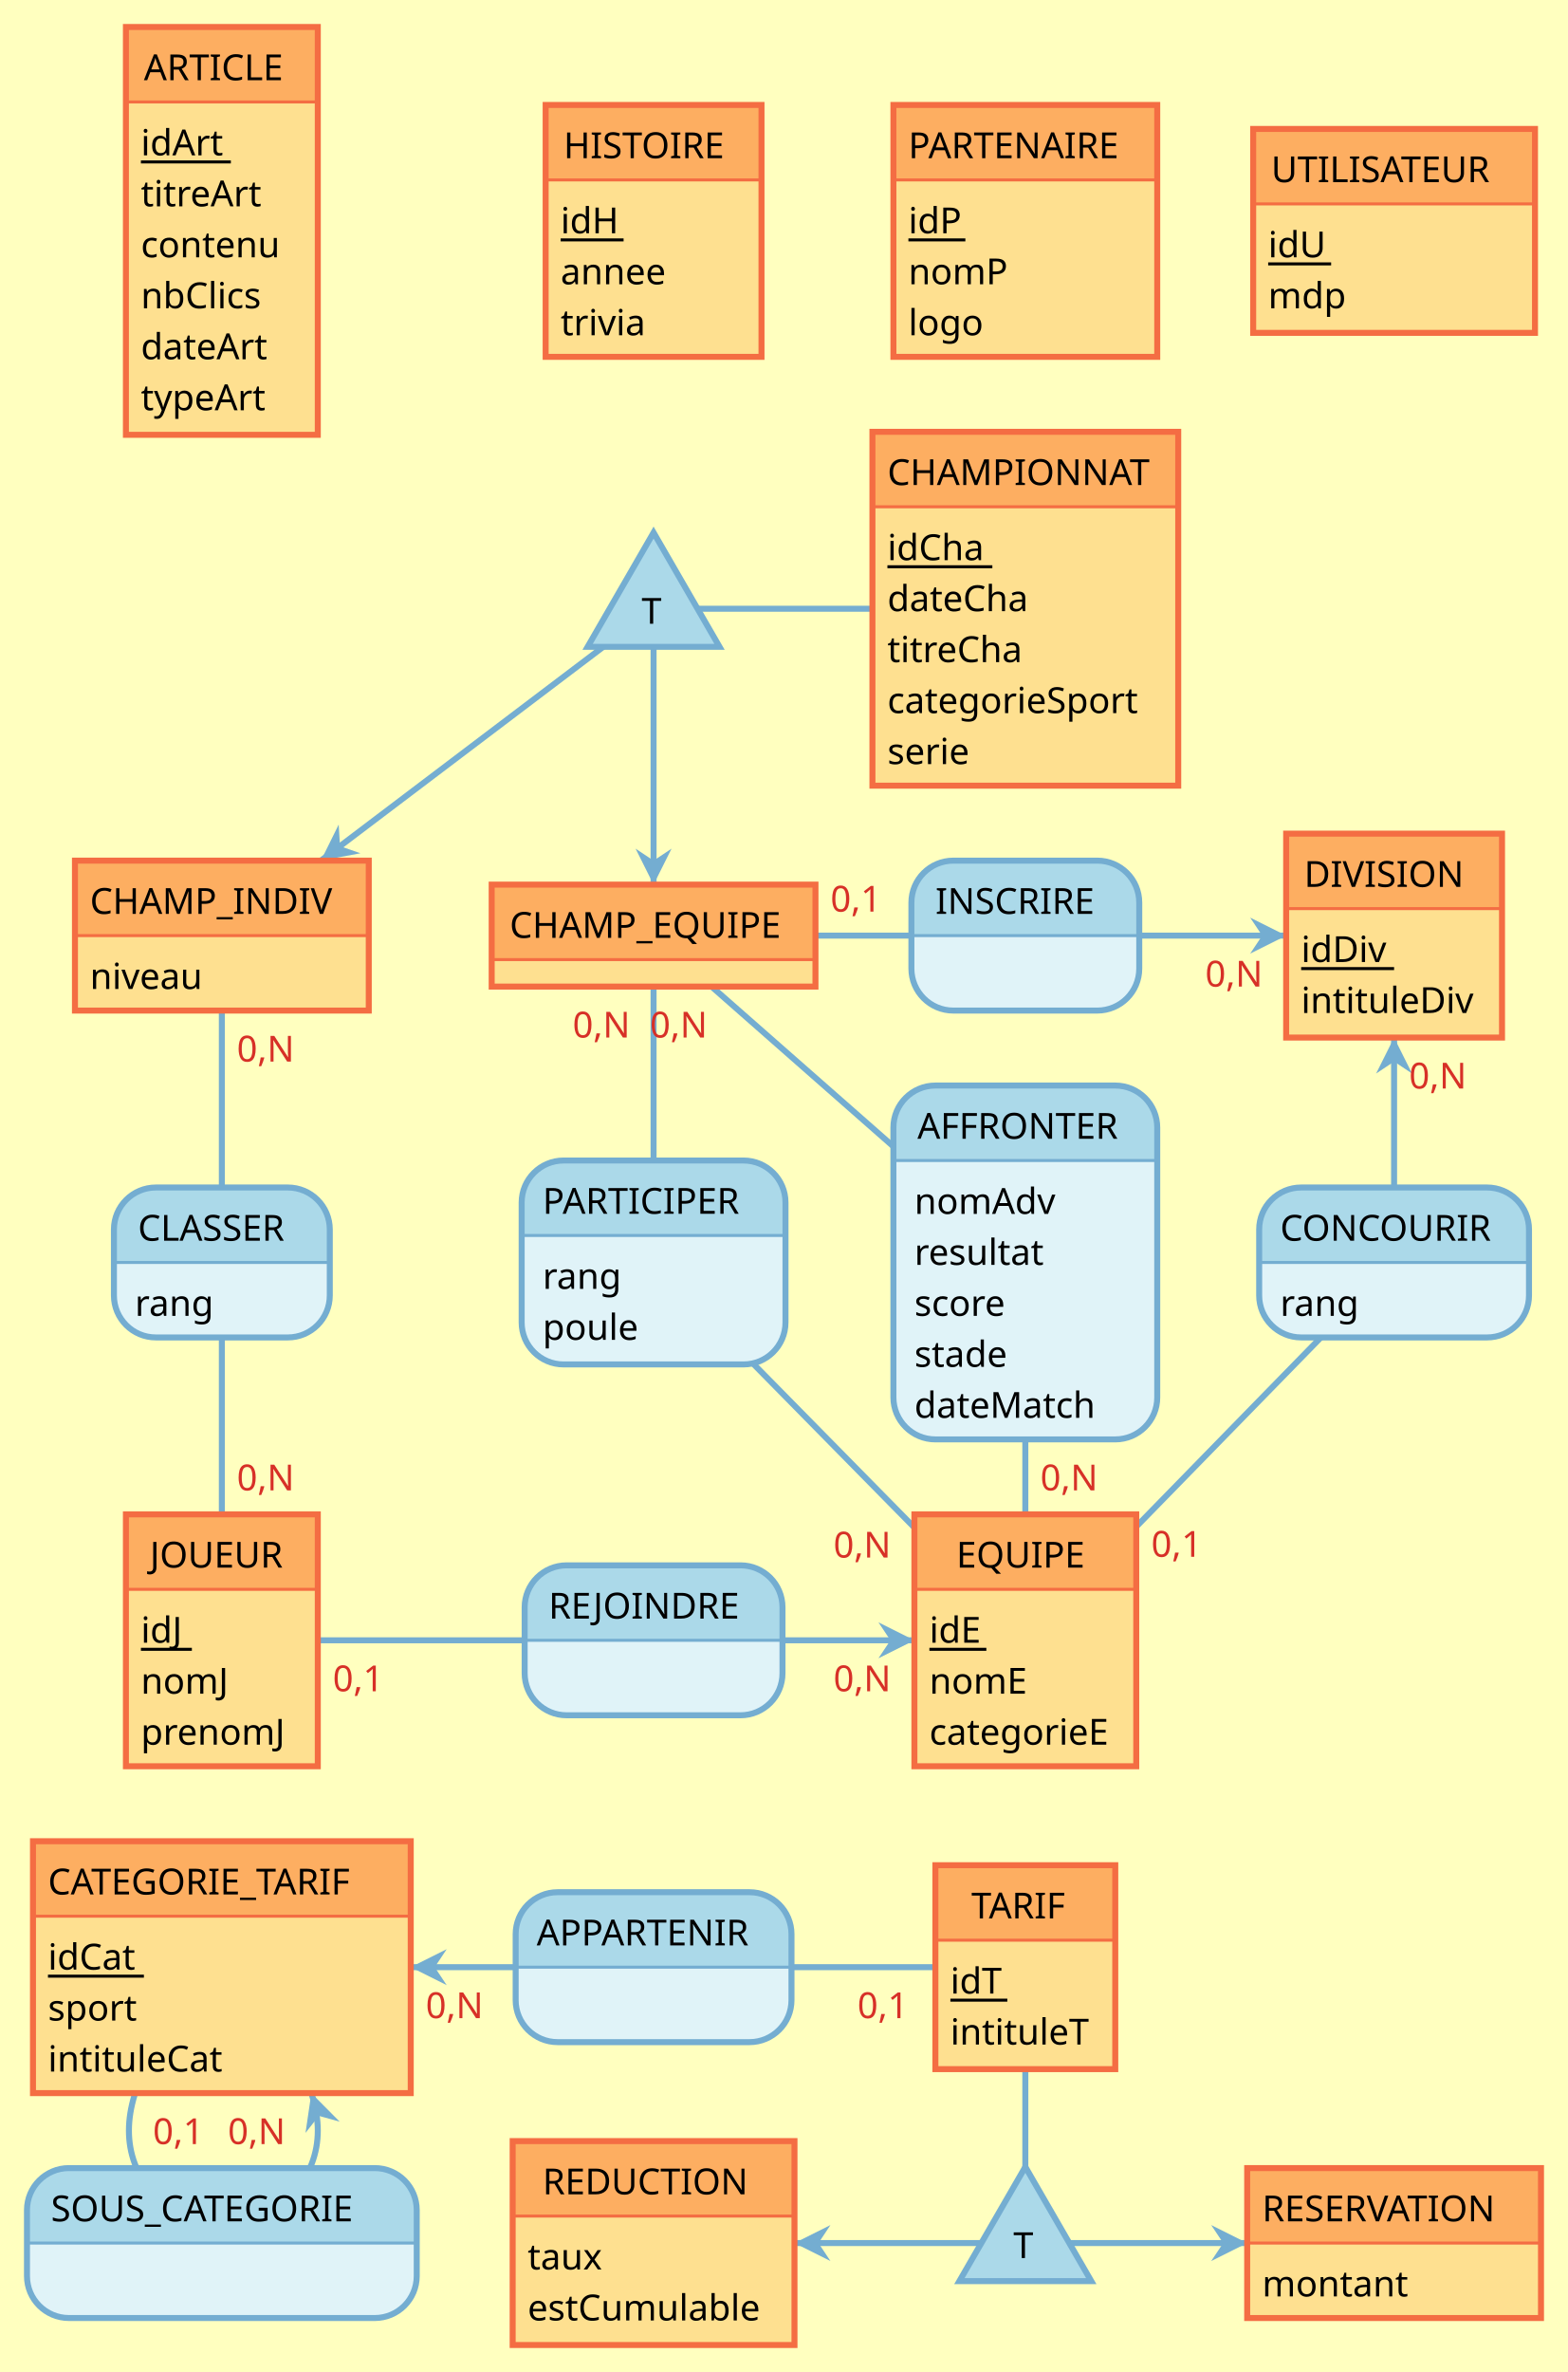
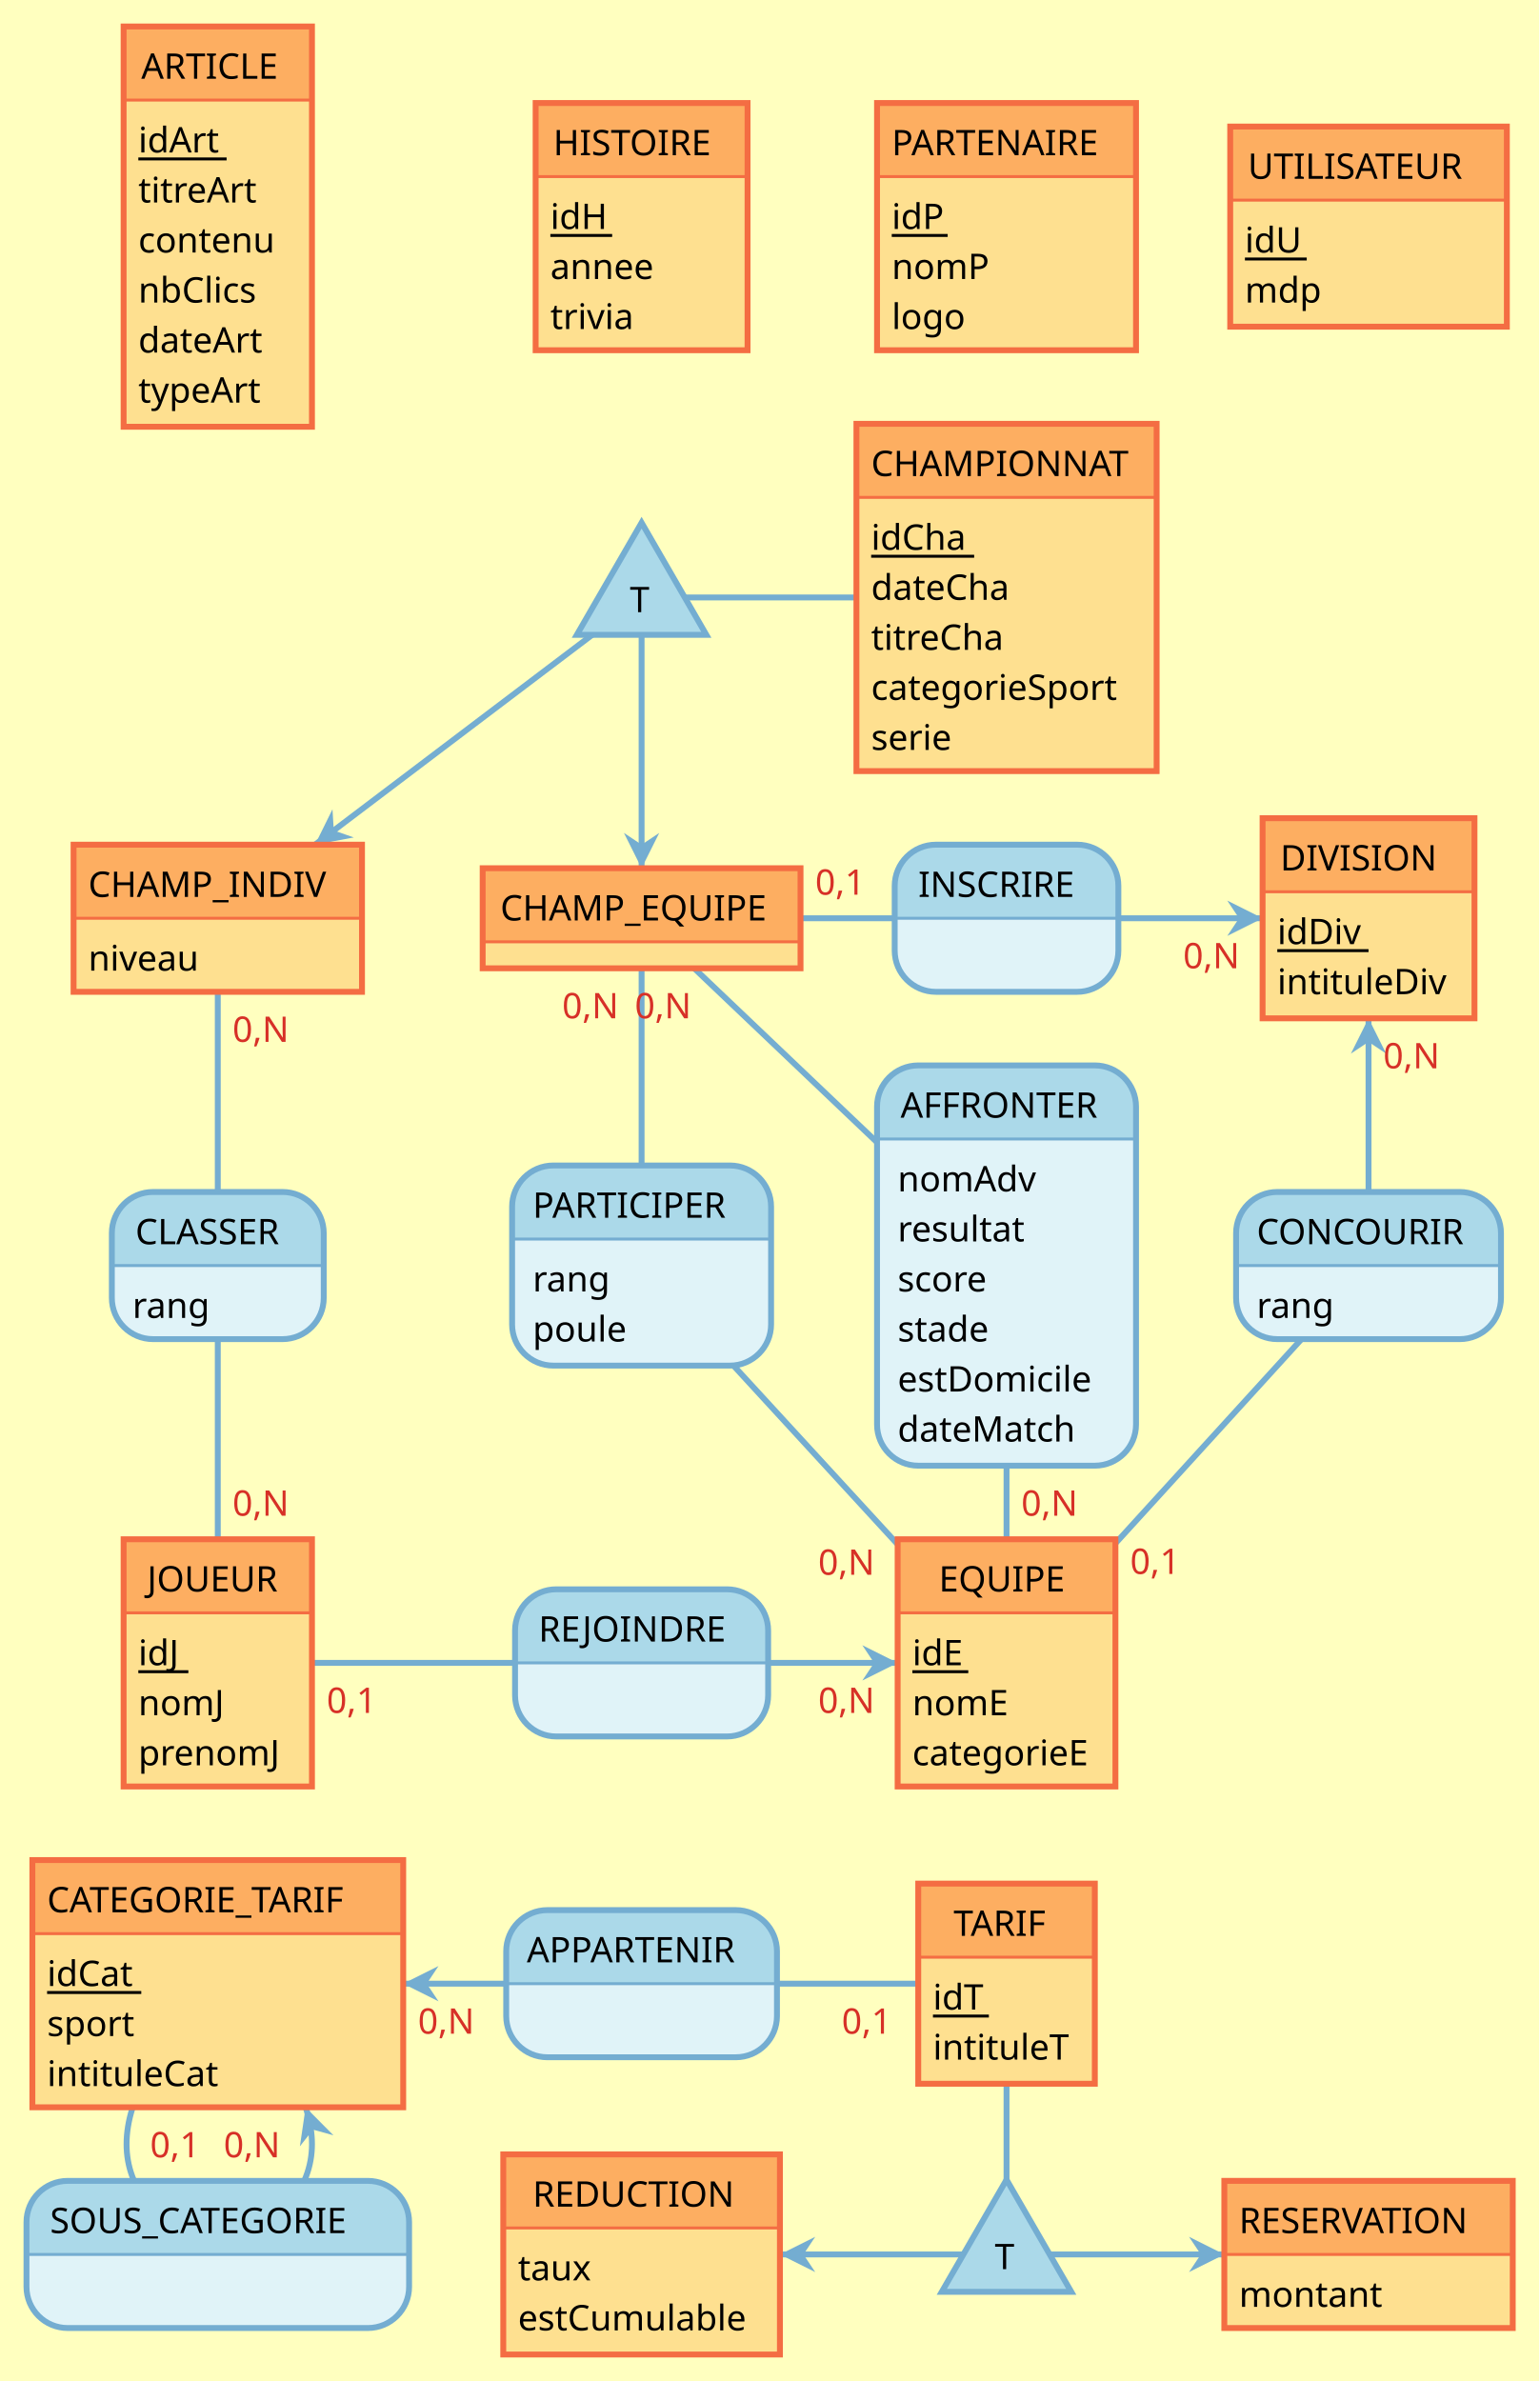
- <svg xmlns="http://www.w3.org/2000/svg" width="523" height="791" viewBox="0 0 523 791">
-   <rect x="0" y="0" width="523" height="791" fill="#ffffbf" stroke="none" stroke-width="0" />
+ <svg xmlns="http://www.w3.org/2000/svg" width="523" height="809" viewBox="0 0 523 809">
+   <rect x="0" y="0" width="523" height="809" fill="#ffffbf" stroke="none" stroke-width="0" />
  <g>
    <line x1="342" y1="203" x2="218" y2="203" stroke="#74add1" stroke-width="2" />
    <line x1="74" y1="312" x2="218" y2="203" stroke="#74add1" stroke-width="2" />
    <polygon points="107.03 287 112.97 274.97 113.41 282.17 120.22 284.54" fill="#74add1" stroke-width="0" />
    <line x1="218" y1="312" x2="218" y2="203" stroke="#74add1" stroke-width="2" />
    <polygon points="218 295 212 283 218 287 224 283" fill="#74add1" stroke-width="0" />
    <g>
      <polygon points="218 177.6 196 215.7 240 215.7" stroke="#74add1" stroke-width="2" fill="#abd9e9" />
      <text x="214" y="208" fill="#000000" font-family="Verdana" font-size="12">T</text>
    </g>
  </g>
  <g>
-     <line x1="342" y1="656" x2="342" y2="748" stroke="#74add1" stroke-width="2" />
-     <line x1="218" y1="748" x2="342" y2="748" stroke="#74add1" stroke-width="2" />
-     <polygon points="265 748 277 742 273 748 277 754" fill="#74add1" stroke-width="0" />
-     <line x1="465" y1="748" x2="342" y2="748" stroke="#74add1" stroke-width="2" />
-     <polygon points="416 748 404 754 408 748 404 742" fill="#74add1" stroke-width="0" />
-     <g>
-       <polygon points="342 722.6 320 760.7 364 760.7" stroke="#74add1" stroke-width="2" fill="#abd9e9" />
-       <text x="338" y="753" fill="#000000" font-family="Verdana" font-size="12">T</text>
+     <line x1="342" y1="674" x2="342" y2="766" stroke="#74add1" stroke-width="2" />
+     <line x1="218" y1="766" x2="342" y2="766" stroke="#74add1" stroke-width="2" />
+     <polygon points="265 766 277 760 273 766 277 772" fill="#74add1" stroke-width="0" />
+     <line x1="465" y1="766" x2="342" y2="766" stroke="#74add1" stroke-width="2" />
+     <polygon points="416 766 404 772 408 766 404 760" fill="#74add1" stroke-width="0" />
+     <g>
+       <polygon points="342 740.6 320 778.7 364 778.7" stroke="#74add1" stroke-width="2" fill="#abd9e9" />
+       <text x="338" y="771" fill="#000000" font-family="Verdana" font-size="12">T</text>
    </g>
  </g>
  <g>
    <line x1="218" y1="312" x2="342" y2="312" stroke="#74add1" stroke-width="2" />
    <line x1="465" y1="312" x2="342" y2="312" stroke="#74add1" stroke-width="2" />
    <polygon points="429 312 417 318 421 312 417 306" fill="#74add1" stroke-width="0" />
    <g>
      <path d="M366 287 a14 14 90 0 1 14 14 V312 h-76 V301 a14 14 90 0 1 14 -14" fill="#abd9e9" stroke="#abd9e9" stroke-width="0" />
      <path d="M380 312 v11 a14 14 90 0 1 -14 14 H318 a14 14 90 0 1 -14 -14 V312 H76" fill="#e0f3f8" stroke="#e0f3f8" stroke-width="0" />
      <rect x="304" y="287" width="76" height="50" fill="none" rx="14" stroke="#74add1" stroke-width="2" />
      <line x1="304" y1="312" x2="380" y2="312" stroke="#74add1" stroke-width="1" />
      <text x="312" y="304.75" fill="#000000" font-family="Verdana" font-size="12">INSCRIRE</text>
    </g>
    <text x="277" y="304" fill="#d73027" font-family="Verdana" font-size="12">0,1</text>
    <text x="402" y="329" fill="#d73027" font-family="Verdana" font-size="12">0,N</text>
  </g>
  <g>
-     <line x1="74" y1="312" x2="74" y2="421" stroke="#74add1" stroke-width="2" />
-     <line x1="74" y1="547" x2="74" y2="421" stroke="#74add1" stroke-width="2" />
-     <g>
-       <path d="M96 396 a14 14 90 0 1 14 14 V421 h-72 V410 a14 14 90 0 1 14 -14" fill="#abd9e9" stroke="#abd9e9" stroke-width="0" />
-       <path d="M110 421 v11 a14 14 90 0 1 -14 14 H52 a14 14 90 0 1 -14 -14 V421 H72" fill="#e0f3f8" stroke="#e0f3f8" stroke-width="0" />
-       <rect x="38" y="396" width="72" height="50" fill="none" rx="14" stroke="#74add1" stroke-width="2" />
-       <line x1="38" y1="421" x2="110" y2="421" stroke="#74add1" stroke-width="1" />
-       <text x="46" y="413.75" fill="#000000" font-family="Verdana" font-size="12">CLASSER</text>
-       <text x="45" y="438.8" fill="#000000" font-family="Verdana" font-size="12">rang</text>
+     <line x1="74" y1="312" x2="74" y2="430" stroke="#74add1" stroke-width="2" />
+     <line x1="74" y1="565" x2="74" y2="430" stroke="#74add1" stroke-width="2" />
+     <g>
+       <path d="M96 405 a14 14 90 0 1 14 14 V430 h-72 V419 a14 14 90 0 1 14 -14" fill="#abd9e9" stroke="#abd9e9" stroke-width="0" />
+       <path d="M110 430 v11 a14 14 90 0 1 -14 14 H52 a14 14 90 0 1 -14 -14 V430 H72" fill="#e0f3f8" stroke="#e0f3f8" stroke-width="0" />
+       <rect x="38" y="405" width="72" height="50" fill="none" rx="14" stroke="#74add1" stroke-width="2" />
+       <line x1="38" y1="430" x2="110" y2="430" stroke="#74add1" stroke-width="1" />
+       <text x="46" y="422.75" fill="#000000" font-family="Verdana" font-size="12">CLASSER</text>
+       <text x="45" y="447.8" fill="#000000" font-family="Verdana" font-size="12">rang</text>
    </g>
    <text x="79" y="354" fill="#d73027" font-family="Verdana" font-size="12">0,N</text>
-     <text x="79" y="497" fill="#d73027" font-family="Verdana" font-size="12">0,N</text>
-   </g>
-   <g>
-     <line x1="218" y1="312" x2="218" y2="421" stroke="#74add1" stroke-width="2" />
-     <line x1="342" y1="547" x2="218" y2="421" stroke="#74add1" stroke-width="2" />
-     <g>
-       <path d="M248 387 a14 14 90 0 1 14 14 V412 h-88 V401 a14 14 90 0 1 14 -14" fill="#abd9e9" stroke="#abd9e9" stroke-width="0" />
-       <path d="M262 412 v29 a14 14 90 0 1 -14 14 H188 a14 14 90 0 1 -14 -14 V412 H88" fill="#e0f3f8" stroke="#e0f3f8" stroke-width="0" />
-       <rect x="174" y="387" width="88" height="68" fill="none" rx="14" stroke="#74add1" stroke-width="2" />
-       <line x1="174" y1="412" x2="262" y2="412" stroke="#74add1" stroke-width="1" />
-       <text x="181" y="404.75" fill="#000000" font-family="Verdana" font-size="12">PARTICIPER</text>
-       <text x="181" y="429.8" fill="#000000" font-family="Verdana" font-size="12">rang</text>
-       <text x="181" y="446.8" fill="#000000" font-family="Verdana" font-size="12">poule</text>
+     <text x="79" y="515" fill="#d73027" font-family="Verdana" font-size="12">0,N</text>
+   </g>
+   <g>
+     <line x1="218" y1="312" x2="218" y2="430" stroke="#74add1" stroke-width="2" />
+     <line x1="342" y1="565" x2="218" y2="430" stroke="#74add1" stroke-width="2" />
+     <g>
+       <path d="M248 396 a14 14 90 0 1 14 14 V421 h-88 V410 a14 14 90 0 1 14 -14" fill="#abd9e9" stroke="#abd9e9" stroke-width="0" />
+       <path d="M262 421 v29 a14 14 90 0 1 -14 14 H188 a14 14 90 0 1 -14 -14 V421 H88" fill="#e0f3f8" stroke="#e0f3f8" stroke-width="0" />
+       <rect x="174" y="396" width="88" height="68" fill="none" rx="14" stroke="#74add1" stroke-width="2" />
+       <line x1="174" y1="421" x2="262" y2="421" stroke="#74add1" stroke-width="1" />
+       <text x="181" y="413.75" fill="#000000" font-family="Verdana" font-size="12">PARTICIPER</text>
+       <text x="181" y="438.8" fill="#000000" font-family="Verdana" font-size="12">rang</text>
+       <text x="181" y="455.8" fill="#000000" font-family="Verdana" font-size="12">poule</text>
    </g>
    <text x="191" y="346" fill="#d73027" font-family="Verdana" font-size="12">0,N</text>
-     <text x="278" y="519.41" fill="#d73027" font-family="Verdana" font-size="12">0,N</text>
-   </g>
-   <g>
-     <line x1="218" y1="312" x2="342" y2="421" stroke="#74add1" stroke-width="2" />
-     <line x1="342" y1="547" x2="342" y2="421" stroke="#74add1" stroke-width="2" />
+     <text x="278" y="535.07" fill="#d73027" font-family="Verdana" font-size="12">0,N</text>
+   </g>
+   <g>
+     <line x1="218" y1="312" x2="342" y2="430" stroke="#74add1" stroke-width="2" />
+     <line x1="342" y1="565" x2="342" y2="430" stroke="#74add1" stroke-width="2" />
    <g>
      <path d="M372 362 a14 14 90 0 1 14 14 V387 h-88 V376 a14 14 90 0 1 14 -14" fill="#abd9e9" stroke="#abd9e9" stroke-width="0" />
-       <path d="M386 387 v79 a14 14 90 0 1 -14 14 H312 a14 14 90 0 1 -14 -14 V387 H88" fill="#e0f3f8" stroke="#e0f3f8" stroke-width="0" />
-       <rect x="298" y="362" width="88" height="118" fill="none" rx="14" stroke="#74add1" stroke-width="2" />
+       <path d="M386 387 v97 a14 14 90 0 1 -14 14 H312 a14 14 90 0 1 -14 -14 V387 H88" fill="#e0f3f8" stroke="#e0f3f8" stroke-width="0" />
+       <rect x="298" y="362" width="88" height="136" fill="none" rx="14" stroke="#74add1" stroke-width="2" />
      <line x1="298" y1="387" x2="386" y2="387" stroke="#74add1" stroke-width="1" />
      <text x="306" y="379.75" fill="#000000" font-family="Verdana" font-size="12">AFFRONTER</text>
      <text x="305" y="404.8" fill="#000000" font-family="Verdana" font-size="12">nomAdv</text>
      <text x="305" y="421.8" fill="#000000" font-family="Verdana" font-size="12">resultat</text>
      <text x="305" y="438.8" fill="#000000" font-family="Verdana" font-size="12">score</text>
      <text x="305" y="455.8" fill="#000000" font-family="Verdana" font-size="12">stade</text>
-       <text x="305" y="472.8" fill="#000000" font-family="Verdana" font-size="12">dateMatch</text>
-     </g>
-     <text x="216.77" y="346" fill="#d73027" font-family="Verdana" font-size="12">0,N</text>
-     <text x="347" y="497" fill="#d73027" font-family="Verdana" font-size="12">0,N</text>
-   </g>
-   <g>
-     <line x1="342" y1="547" x2="465" y2="421" stroke="#74add1" stroke-width="2" />
-     <line x1="465" y1="312" x2="465" y2="421" stroke="#74add1" stroke-width="2" />
+       <text x="305" y="472.8" fill="#000000" font-family="Verdana" font-size="12">estDomicile</text>
+       <text x="305" y="489.8" fill="#000000" font-family="Verdana" font-size="12">dateMatch</text>
+     </g>
+     <text x="215.69" y="346" fill="#d73027" font-family="Verdana" font-size="12">0,N</text>
+     <text x="347" y="515" fill="#d73027" font-family="Verdana" font-size="12">0,N</text>
+   </g>
+   <g>
+     <line x1="342" y1="565" x2="465" y2="430" stroke="#74add1" stroke-width="2" />
+     <line x1="465" y1="312" x2="465" y2="430" stroke="#74add1" stroke-width="2" />
    <polygon points="465 346 471 358 465 354 459 358" fill="#74add1" stroke-width="0" />
    <g>
-       <path d="M496 396 a14 14 90 0 1 14 14 V421 h-90 V410 a14 14 90 0 1 14 -14" fill="#abd9e9" stroke="#abd9e9" stroke-width="0" />
-       <path d="M510 421 v11 a14 14 90 0 1 -14 14 H434 a14 14 90 0 1 -14 -14 V421 H90" fill="#e0f3f8" stroke="#e0f3f8" stroke-width="0" />
-       <rect x="420" y="396" width="90" height="50" fill="none" rx="14" stroke="#74add1" stroke-width="2" />
-       <line x1="420" y1="421" x2="510" y2="421" stroke="#74add1" stroke-width="1" />
-       <text x="427" y="413.75" fill="#000000" font-family="Verdana" font-size="12">CONCOURIR</text>
-       <text x="427" y="438.8" fill="#000000" font-family="Verdana" font-size="12">rang</text>
-     </g>
-     <text x="384" y="519.15" fill="#d73027" font-family="Verdana" font-size="12">0,1</text>
+       <path d="M496 405 a14 14 90 0 1 14 14 V430 h-90 V419 a14 14 90 0 1 14 -14" fill="#abd9e9" stroke="#abd9e9" stroke-width="0" />
+       <path d="M510 430 v11 a14 14 90 0 1 -14 14 H434 a14 14 90 0 1 -14 -14 V430 H90" fill="#e0f3f8" stroke="#e0f3f8" stroke-width="0" />
+       <rect x="420" y="405" width="90" height="50" fill="none" rx="14" stroke="#74add1" stroke-width="2" />
+       <line x1="420" y1="430" x2="510" y2="430" stroke="#74add1" stroke-width="1" />
+       <text x="427" y="422.75" fill="#000000" font-family="Verdana" font-size="12">CONCOURIR</text>
+       <text x="427" y="447.8" fill="#000000" font-family="Verdana" font-size="12">rang</text>
+     </g>
+     <text x="384" y="534.78" fill="#d73027" font-family="Verdana" font-size="12">0,1</text>
    <text x="470" y="363" fill="#d73027" font-family="Verdana" font-size="12">0,N</text>
  </g>
  <g>
-     <line x1="74" y1="547" x2="218" y2="547" stroke="#74add1" stroke-width="2" />
-     <line x1="342" y1="547" x2="218" y2="547" stroke="#74add1" stroke-width="2" />
-     <polygon points="305 547 293 553 297 547 293 541" fill="#74add1" stroke-width="0" />
-     <g>
-       <path d="M247 522 a14 14 90 0 1 14 14 V547 h-86 V536 a14 14 90 0 1 14 -14" fill="#abd9e9" stroke="#abd9e9" stroke-width="0" />
-       <path d="M261 547 v11 a14 14 90 0 1 -14 14 H189 a14 14 90 0 1 -14 -14 V547 H86" fill="#e0f3f8" stroke="#e0f3f8" stroke-width="0" />
-       <rect x="175" y="522" width="86" height="50" fill="none" rx="14" stroke="#74add1" stroke-width="2" />
-       <line x1="175" y1="547" x2="261" y2="547" stroke="#74add1" stroke-width="1" />
-       <text x="183" y="539.75" fill="#000000" font-family="Verdana" font-size="12">REJOINDRE</text>
-     </g>
-     <text x="111" y="564" fill="#d73027" font-family="Verdana" font-size="12">0,1</text>
-     <text x="278" y="564" fill="#d73027" font-family="Verdana" font-size="12">0,N</text>
-   </g>
-   <g>
-     <line x1="74" y1="656" x2="218" y2="656" stroke="#74add1" stroke-width="2" />
-     <polygon points="137 656 149 650 145 656 149 662" fill="#74add1" stroke-width="0" />
-     <line x1="342" y1="656" x2="218" y2="656" stroke="#74add1" stroke-width="2" />
-     <g>
-       <path d="M250 631 a14 14 90 0 1 14 14 V656 h-92 V645 a14 14 90 0 1 14 -14" fill="#abd9e9" stroke="#abd9e9" stroke-width="0" />
-       <path d="M264 656 v11 a14 14 90 0 1 -14 14 H186 a14 14 90 0 1 -14 -14 V656 H92" fill="#e0f3f8" stroke="#e0f3f8" stroke-width="0" />
-       <rect x="172" y="631" width="92" height="50" fill="none" rx="14" stroke="#74add1" stroke-width="2" />
-       <line x1="172" y1="656" x2="264" y2="656" stroke="#74add1" stroke-width="1" />
-       <text x="179" y="648.75" fill="#000000" font-family="Verdana" font-size="12">APPARTENIR</text>
-     </g>
-     <text x="142" y="673" fill="#d73027" font-family="Verdana" font-size="12">0,N</text>
-     <text x="286" y="673" fill="#d73027" font-family="Verdana" font-size="12">0,1</text>
-   </g>
-   <g>
-     <path d="M74 656 C116.67 698 116.67 728.67 74 748" fill="none" stroke="#74add1" stroke-width="2" />
-     <polygon points="103.85 698.0 113.3 707.52 106.35 705.59 101.9 711.27" fill="#74add1" stroke-width="0" />
-     <path d="M74 656 C32.67 698 32.67 728.67 74 748" fill="none" stroke="#74add1" stroke-width="2" />
-     <g>
-       <path d="M125 723 a14 14 90 0 1 14 14 V748 h-130 V737 a14 14 90 0 1 14 -14" fill="#abd9e9" stroke="#abd9e9" stroke-width="0" />
-       <path d="M139 748 v11 a14 14 90 0 1 -14 14 H23 a14 14 90 0 1 -14 -14 V748 H130" fill="#e0f3f8" stroke="#e0f3f8" stroke-width="0" />
-       <rect x="9" y="723" width="130" height="50" fill="none" rx="14" stroke="#74add1" stroke-width="2" />
-       <line x1="9" y1="748" x2="139" y2="748" stroke="#74add1" stroke-width="1" />
-       <text x="17" y="740.75" fill="#000000" font-family="Verdana" font-size="12">SOUS_CATEGORIE</text>
-     </g>
-     <text x="76" y="715" fill="#d73027" font-family="Verdana" font-size="12">0,N</text>
-     <text x="51" y="715" fill="#d73027" font-family="Verdana" font-size="12">0,1</text>
+     <line x1="74" y1="565" x2="218" y2="565" stroke="#74add1" stroke-width="2" />
+     <line x1="342" y1="565" x2="218" y2="565" stroke="#74add1" stroke-width="2" />
+     <polygon points="305 565 293 571 297 565 293 559" fill="#74add1" stroke-width="0" />
+     <g>
+       <path d="M247 540 a14 14 90 0 1 14 14 V565 h-86 V554 a14 14 90 0 1 14 -14" fill="#abd9e9" stroke="#abd9e9" stroke-width="0" />
+       <path d="M261 565 v11 a14 14 90 0 1 -14 14 H189 a14 14 90 0 1 -14 -14 V565 H86" fill="#e0f3f8" stroke="#e0f3f8" stroke-width="0" />
+       <rect x="175" y="540" width="86" height="50" fill="none" rx="14" stroke="#74add1" stroke-width="2" />
+       <line x1="175" y1="565" x2="261" y2="565" stroke="#74add1" stroke-width="1" />
+       <text x="183" y="557.75" fill="#000000" font-family="Verdana" font-size="12">REJOINDRE</text>
+     </g>
+     <text x="111" y="582" fill="#d73027" font-family="Verdana" font-size="12">0,1</text>
+     <text x="278" y="582" fill="#d73027" font-family="Verdana" font-size="12">0,N</text>
+   </g>
+   <g>
+     <line x1="74" y1="674" x2="218" y2="674" stroke="#74add1" stroke-width="2" />
+     <polygon points="137 674 149 668 145 674 149 680" fill="#74add1" stroke-width="0" />
+     <line x1="342" y1="674" x2="218" y2="674" stroke="#74add1" stroke-width="2" />
+     <g>
+       <path d="M250 649 a14 14 90 0 1 14 14 V674 h-92 V663 a14 14 90 0 1 14 -14" fill="#abd9e9" stroke="#abd9e9" stroke-width="0" />
+       <path d="M264 674 v11 a14 14 90 0 1 -14 14 H186 a14 14 90 0 1 -14 -14 V674 H92" fill="#e0f3f8" stroke="#e0f3f8" stroke-width="0" />
+       <rect x="172" y="649" width="92" height="50" fill="none" rx="14" stroke="#74add1" stroke-width="2" />
+       <line x1="172" y1="674" x2="264" y2="674" stroke="#74add1" stroke-width="1" />
+       <text x="179" y="666.75" fill="#000000" font-family="Verdana" font-size="12">APPARTENIR</text>
+     </g>
+     <text x="142" y="691" fill="#d73027" font-family="Verdana" font-size="12">0,N</text>
+     <text x="286" y="691" fill="#d73027" font-family="Verdana" font-size="12">0,1</text>
+   </g>
+   <g>
+     <path d="M74 674 C116.67 716 116.67 746.67 74 766" fill="none" stroke="#74add1" stroke-width="2" />
+     <polygon points="103.85 716.0 113.3 725.52 106.35 723.59 101.9 729.27" fill="#74add1" stroke-width="0" />
+     <path d="M74 674 C32.67 716 32.67 746.67 74 766" fill="none" stroke="#74add1" stroke-width="2" />
+     <g>
+       <path d="M125 741 a14 14 90 0 1 14 14 V766 h-130 V755 a14 14 90 0 1 14 -14" fill="#abd9e9" stroke="#abd9e9" stroke-width="0" />
+       <path d="M139 766 v11 a14 14 90 0 1 -14 14 H23 a14 14 90 0 1 -14 -14 V766 H130" fill="#e0f3f8" stroke="#e0f3f8" stroke-width="0" />
+       <rect x="9" y="741" width="130" height="50" fill="none" rx="14" stroke="#74add1" stroke-width="2" />
+       <line x1="9" y1="766" x2="139" y2="766" stroke="#74add1" stroke-width="1" />
+       <text x="17" y="758.75" fill="#000000" font-family="Verdana" font-size="12">SOUS_CATEGORIE</text>
+     </g>
+     <text x="76" y="733" fill="#d73027" font-family="Verdana" font-size="12">0,N</text>
+     <text x="51" y="733" fill="#d73027" font-family="Verdana" font-size="12">0,1</text>
  </g>
  <g>
    <g>
      <rect x="42" y="9" width="64" height="25" fill="#fdae61" stroke="none" stroke-width="0" opacity="1" />
      <rect x="42" y="34" width="64" height="111" fill="#fee090" stroke="none" stroke-width="0" opacity="1" />
      <rect x="42" y="9" width="64" height="136" fill="none" stroke="#f46d43" stroke-width="2" opacity="1" />
      <line x1="42" y1="34" x2="106" y2="34" stroke="#f46d43" stroke-width="1" />
    </g>
    <text x="48" y="26.75" fill="#000000" font-family="Verdana" font-size="12">ARTICLE</text>
    <text x="47" y="51.8" fill="#000000" font-family="Verdana" font-size="12">idArt</text>
    <line x1="47" y1="54" x2="77" y2="54" stroke="#000000" stroke-width="1" />
    <text x="47" y="68.8" fill="#000000" font-family="Verdana" font-size="12">titreArt</text>
    <text x="47" y="85.8" fill="#000000" font-family="Verdana" font-size="12">contenu</text>
    <text x="47" y="102.8" fill="#000000" font-family="Verdana" font-size="12">nbClics</text>
    <text x="47" y="119.8" fill="#000000" font-family="Verdana" font-size="12">dateArt</text>
    <text x="47" y="136.8" fill="#000000" font-family="Verdana" font-size="12">typeArt</text>
  </g>
  <g>
    <g>
      <rect x="182" y="35" width="72" height="25" fill="#fdae61" stroke="none" stroke-width="0" opacity="1" />
      <rect x="182" y="60" width="72" height="59" fill="#fee090" stroke="none" stroke-width="0" opacity="1" />
      <rect x="182" y="35" width="72" height="84" fill="none" stroke="#f46d43" stroke-width="2" opacity="1" />
      <line x1="182" y1="60" x2="254" y2="60" stroke="#f46d43" stroke-width="1" />
    </g>
    <text x="188" y="52.75" fill="#000000" font-family="Verdana" font-size="12">HISTOIRE</text>
    <text x="187" y="77.8" fill="#000000" font-family="Verdana" font-size="12">idH</text>
    <line x1="187" y1="80" x2="208" y2="80" stroke="#000000" stroke-width="1" />
    <text x="187" y="94.8" fill="#000000" font-family="Verdana" font-size="12">annee</text>
    <text x="187" y="111.8" fill="#000000" font-family="Verdana" font-size="12">trivia</text>
  </g>
  <g>
    <g>
      <rect x="298" y="35" width="88" height="25" fill="#fdae61" stroke="none" stroke-width="0" opacity="1" />
      <rect x="298" y="60" width="88" height="59" fill="#fee090" stroke="none" stroke-width="0" opacity="1" />
      <rect x="298" y="35" width="88" height="84" fill="none" stroke="#f46d43" stroke-width="2" opacity="1" />
      <line x1="298" y1="60" x2="386" y2="60" stroke="#f46d43" stroke-width="1" />
    </g>
    <text x="303" y="52.75" fill="#000000" font-family="Verdana" font-size="12">PARTENAIRE</text>
    <text x="303" y="77.8" fill="#000000" font-family="Verdana" font-size="12">idP</text>
    <line x1="303" y1="80" x2="322" y2="80" stroke="#000000" stroke-width="1" />
    <text x="303" y="94.8" fill="#000000" font-family="Verdana" font-size="12">nomP</text>
    <text x="303" y="111.8" fill="#000000" font-family="Verdana" font-size="12">logo</text>
  </g>
  <g>
    <g>
      <rect x="418" y="43" width="94" height="25" fill="#fdae61" stroke="none" stroke-width="0" opacity="1" />
      <rect x="418" y="68" width="94" height="43" fill="#fee090" stroke="none" stroke-width="0" opacity="1" />
      <rect x="418" y="43" width="94" height="68" fill="none" stroke="#f46d43" stroke-width="2" opacity="1" />
      <line x1="418" y1="68" x2="512" y2="68" stroke="#f46d43" stroke-width="1" />
    </g>
    <text x="424" y="60.75" fill="#000000" font-family="Verdana" font-size="12">UTILISATEUR</text>
    <text x="423" y="85.8" fill="#000000" font-family="Verdana" font-size="12">idU</text>
    <line x1="423" y1="88" x2="444" y2="88" stroke="#000000" stroke-width="1" />
    <text x="423" y="102.8" fill="#000000" font-family="Verdana" font-size="12">mdp</text>
  </g>
  <g>
    <g>
      <rect x="291" y="144" width="102" height="25" fill="#fdae61" stroke="none" stroke-width="0" opacity="1" />
      <rect x="291" y="169" width="102" height="93" fill="#fee090" stroke="none" stroke-width="0" opacity="1" />
      <rect x="291" y="144" width="102" height="118" fill="none" stroke="#f46d43" stroke-width="2" opacity="1" />
      <line x1="291" y1="169" x2="393" y2="169" stroke="#f46d43" stroke-width="1" />
    </g>
    <text x="296" y="161.75" fill="#000000" font-family="Verdana" font-size="12">CHAMPIONNAT</text>
    <text x="296" y="186.8" fill="#000000" font-family="Verdana" font-size="12">idCha</text>
    <line x1="296" y1="189" x2="331" y2="189" stroke="#000000" stroke-width="1" />
    <text x="296" y="203.8" fill="#000000" font-family="Verdana" font-size="12">dateCha</text>
    <text x="296" y="220.8" fill="#000000" font-family="Verdana" font-size="12">titreCha</text>
    <text x="296" y="237.8" fill="#000000" font-family="Verdana" font-size="12">categorieSport</text>
    <text x="296" y="254.8" fill="#000000" font-family="Verdana" font-size="12">serie</text>
  </g>
  <g>
    <g>
      <rect x="25" y="287" width="98" height="25" fill="#fdae61" stroke="none" stroke-width="0" opacity="1" />
      <rect x="25" y="312" width="98" height="25" fill="#fee090" stroke="none" stroke-width="0" opacity="1" />
      <rect x="25" y="287" width="98" height="50" fill="none" stroke="#f46d43" stroke-width="2" opacity="1" />
      <line x1="25" y1="312" x2="123" y2="312" stroke="#f46d43" stroke-width="1" />
    </g>
    <text x="30" y="304.75" fill="#000000" font-family="Verdana" font-size="12">CHAMP_INDIV</text>
    <text x="30" y="329.8" fill="#000000" font-family="Verdana" font-size="12">niveau</text>
  </g>
  <g>
    <g>
      <rect x="164" y="295" width="108" height="25" fill="#fdae61" stroke="none" stroke-width="0" opacity="1" />
      <rect x="164" y="320" width="108" height="9" fill="#fee090" stroke="none" stroke-width="0" opacity="1" />
      <rect x="164" y="295" width="108" height="34" fill="none" stroke="#f46d43" stroke-width="2" opacity="1" />
      <line x1="164" y1="320" x2="272" y2="320" stroke="#f46d43" stroke-width="1" />
    </g>
    <text x="170" y="312.75" fill="#000000" font-family="Verdana" font-size="12">CHAMP_EQUIPE</text>
  </g>
  <g>
    <g>
      <rect x="429" y="278" width="72" height="25" fill="#fdae61" stroke="none" stroke-width="0" opacity="1" />
      <rect x="429" y="303" width="72" height="43" fill="#fee090" stroke="none" stroke-width="0" opacity="1" />
      <rect x="429" y="278" width="72" height="68" fill="none" stroke="#f46d43" stroke-width="2" opacity="1" />
      <line x1="429" y1="303" x2="501" y2="303" stroke="#f46d43" stroke-width="1" />
    </g>
    <text x="435" y="295.75" fill="#000000" font-family="Verdana" font-size="12">DIVISION</text>
    <text x="434" y="320.8" fill="#000000" font-family="Verdana" font-size="12">idDiv</text>
    <line x1="434" y1="323" x2="465" y2="323" stroke="#000000" stroke-width="1" />
    <text x="434" y="337.8" fill="#000000" font-family="Verdana" font-size="12">intituleDiv</text>
  </g>
  <g>
    <g>
-       <rect x="42" y="505" width="64" height="25" fill="#fdae61" stroke="none" stroke-width="0" opacity="1" />
-       <rect x="42" y="530" width="64" height="59" fill="#fee090" stroke="none" stroke-width="0" opacity="1" />
-       <rect x="42" y="505" width="64" height="84" fill="none" stroke="#f46d43" stroke-width="2" opacity="1" />
-       <line x1="42" y1="530" x2="106" y2="530" stroke="#f46d43" stroke-width="1" />
-     </g>
-     <text x="50" y="522.75" fill="#000000" font-family="Verdana" font-size="12">JOUEUR</text>
-     <text x="47" y="547.8" fill="#000000" font-family="Verdana" font-size="12">idJ</text>
-     <line x1="47" y1="550" x2="64" y2="550" stroke="#000000" stroke-width="1" />
-     <text x="47" y="564.8" fill="#000000" font-family="Verdana" font-size="12">nomJ</text>
-     <text x="47" y="581.8" fill="#000000" font-family="Verdana" font-size="12">prenomJ</text>
-   </g>
-   <g>
-     <g>
-       <rect x="305" y="505" width="74" height="25" fill="#fdae61" stroke="none" stroke-width="0" opacity="1" />
-       <rect x="305" y="530" width="74" height="59" fill="#fee090" stroke="none" stroke-width="0" opacity="1" />
-       <rect x="305" y="505" width="74" height="84" fill="none" stroke="#f46d43" stroke-width="2" opacity="1" />
-       <line x1="305" y1="530" x2="379" y2="530" stroke="#f46d43" stroke-width="1" />
-     </g>
-     <text x="319" y="522.75" fill="#000000" font-family="Verdana" font-size="12">EQUIPE</text>
-     <text x="310" y="547.8" fill="#000000" font-family="Verdana" font-size="12">idE</text>
-     <line x1="310" y1="550" x2="329" y2="550" stroke="#000000" stroke-width="1" />
-     <text x="310" y="564.8" fill="#000000" font-family="Verdana" font-size="12">nomE</text>
-     <text x="310" y="581.8" fill="#000000" font-family="Verdana" font-size="12">categorieE</text>
-   </g>
-   <g>
-     <g>
-       <rect x="11" y="614" width="126" height="25" fill="#fdae61" stroke="none" stroke-width="0" opacity="1" />
-       <rect x="11" y="639" width="126" height="59" fill="#fee090" stroke="none" stroke-width="0" opacity="1" />
-       <rect x="11" y="614" width="126" height="84" fill="none" stroke="#f46d43" stroke-width="2" opacity="1" />
-       <line x1="11" y1="639" x2="137" y2="639" stroke="#f46d43" stroke-width="1" />
-     </g>
-     <text x="16" y="631.75" fill="#000000" font-family="Verdana" font-size="12">CATEGORIE_TARIF</text>
-     <text x="16" y="656.8" fill="#000000" font-family="Verdana" font-size="12">idCat</text>
-     <line x1="16" y1="659" x2="48" y2="659" stroke="#000000" stroke-width="1" />
-     <text x="16" y="673.8" fill="#000000" font-family="Verdana" font-size="12">sport</text>
-     <text x="16" y="690.8" fill="#000000" font-family="Verdana" font-size="12">intituleCat</text>
-   </g>
-   <g>
-     <g>
-       <rect x="312" y="622" width="60" height="25" fill="#fdae61" stroke="none" stroke-width="0" opacity="1" />
-       <rect x="312" y="647" width="60" height="43" fill="#fee090" stroke="none" stroke-width="0" opacity="1" />
-       <rect x="312" y="622" width="60" height="68" fill="none" stroke="#f46d43" stroke-width="2" opacity="1" />
-       <line x1="312" y1="647" x2="372" y2="647" stroke="#f46d43" stroke-width="1" />
-     </g>
-     <text x="324" y="639.75" fill="#000000" font-family="Verdana" font-size="12">TARIF</text>
-     <text x="317" y="664.8" fill="#000000" font-family="Verdana" font-size="12">idT</text>
-     <line x1="317" y1="667" x2="336" y2="667" stroke="#000000" stroke-width="1" />
-     <text x="317" y="681.8" fill="#000000" font-family="Verdana" font-size="12">intituleT</text>
-   </g>
-   <g>
-     <g>
-       <rect x="171" y="714" width="94" height="25" fill="#fdae61" stroke="none" stroke-width="0" opacity="1" />
-       <rect x="171" y="739" width="94" height="43" fill="#fee090" stroke="none" stroke-width="0" opacity="1" />
-       <rect x="171" y="714" width="94" height="68" fill="none" stroke="#f46d43" stroke-width="2" opacity="1" />
-       <line x1="171" y1="739" x2="265" y2="739" stroke="#f46d43" stroke-width="1" />
-     </g>
-     <text x="181" y="731.75" fill="#000000" font-family="Verdana" font-size="12">REDUCTION</text>
-     <text x="176" y="756.8" fill="#000000" font-family="Verdana" font-size="12">taux</text>
-     <text x="176" y="773.8" fill="#000000" font-family="Verdana" font-size="12">estCumulable</text>
-   </g>
-   <g>
-     <g>
-       <rect x="416" y="723" width="98" height="25" fill="#fdae61" stroke="none" stroke-width="0" opacity="1" />
-       <rect x="416" y="748" width="98" height="25" fill="#fee090" stroke="none" stroke-width="0" opacity="1" />
-       <rect x="416" y="723" width="98" height="50" fill="none" stroke="#f46d43" stroke-width="2" opacity="1" />
-       <line x1="416" y1="748" x2="514" y2="748" stroke="#f46d43" stroke-width="1" />
-     </g>
-     <text x="421" y="740.75" fill="#000000" font-family="Verdana" font-size="12">RESERVATION</text>
-     <text x="421" y="765.8" fill="#000000" font-family="Verdana" font-size="12">montant</text>
+       <rect x="42" y="523" width="64" height="25" fill="#fdae61" stroke="none" stroke-width="0" opacity="1" />
+       <rect x="42" y="548" width="64" height="59" fill="#fee090" stroke="none" stroke-width="0" opacity="1" />
+       <rect x="42" y="523" width="64" height="84" fill="none" stroke="#f46d43" stroke-width="2" opacity="1" />
+       <line x1="42" y1="548" x2="106" y2="548" stroke="#f46d43" stroke-width="1" />
+     </g>
+     <text x="50" y="540.75" fill="#000000" font-family="Verdana" font-size="12">JOUEUR</text>
+     <text x="47" y="565.8" fill="#000000" font-family="Verdana" font-size="12">idJ</text>
+     <line x1="47" y1="568" x2="64" y2="568" stroke="#000000" stroke-width="1" />
+     <text x="47" y="582.8" fill="#000000" font-family="Verdana" font-size="12">nomJ</text>
+     <text x="47" y="599.8" fill="#000000" font-family="Verdana" font-size="12">prenomJ</text>
+   </g>
+   <g>
+     <g>
+       <rect x="305" y="523" width="74" height="25" fill="#fdae61" stroke="none" stroke-width="0" opacity="1" />
+       <rect x="305" y="548" width="74" height="59" fill="#fee090" stroke="none" stroke-width="0" opacity="1" />
+       <rect x="305" y="523" width="74" height="84" fill="none" stroke="#f46d43" stroke-width="2" opacity="1" />
+       <line x1="305" y1="548" x2="379" y2="548" stroke="#f46d43" stroke-width="1" />
+     </g>
+     <text x="319" y="540.75" fill="#000000" font-family="Verdana" font-size="12">EQUIPE</text>
+     <text x="310" y="565.8" fill="#000000" font-family="Verdana" font-size="12">idE</text>
+     <line x1="310" y1="568" x2="329" y2="568" stroke="#000000" stroke-width="1" />
+     <text x="310" y="582.8" fill="#000000" font-family="Verdana" font-size="12">nomE</text>
+     <text x="310" y="599.8" fill="#000000" font-family="Verdana" font-size="12">categorieE</text>
+   </g>
+   <g>
+     <g>
+       <rect x="11" y="632" width="126" height="25" fill="#fdae61" stroke="none" stroke-width="0" opacity="1" />
+       <rect x="11" y="657" width="126" height="59" fill="#fee090" stroke="none" stroke-width="0" opacity="1" />
+       <rect x="11" y="632" width="126" height="84" fill="none" stroke="#f46d43" stroke-width="2" opacity="1" />
+       <line x1="11" y1="657" x2="137" y2="657" stroke="#f46d43" stroke-width="1" />
+     </g>
+     <text x="16" y="649.75" fill="#000000" font-family="Verdana" font-size="12">CATEGORIE_TARIF</text>
+     <text x="16" y="674.8" fill="#000000" font-family="Verdana" font-size="12">idCat</text>
+     <line x1="16" y1="677" x2="48" y2="677" stroke="#000000" stroke-width="1" />
+     <text x="16" y="691.8" fill="#000000" font-family="Verdana" font-size="12">sport</text>
+     <text x="16" y="708.8" fill="#000000" font-family="Verdana" font-size="12">intituleCat</text>
+   </g>
+   <g>
+     <g>
+       <rect x="312" y="640" width="60" height="25" fill="#fdae61" stroke="none" stroke-width="0" opacity="1" />
+       <rect x="312" y="665" width="60" height="43" fill="#fee090" stroke="none" stroke-width="0" opacity="1" />
+       <rect x="312" y="640" width="60" height="68" fill="none" stroke="#f46d43" stroke-width="2" opacity="1" />
+       <line x1="312" y1="665" x2="372" y2="665" stroke="#f46d43" stroke-width="1" />
+     </g>
+     <text x="324" y="657.75" fill="#000000" font-family="Verdana" font-size="12">TARIF</text>
+     <text x="317" y="682.8" fill="#000000" font-family="Verdana" font-size="12">idT</text>
+     <line x1="317" y1="685" x2="336" y2="685" stroke="#000000" stroke-width="1" />
+     <text x="317" y="699.8" fill="#000000" font-family="Verdana" font-size="12">intituleT</text>
+   </g>
+   <g>
+     <g>
+       <rect x="171" y="732" width="94" height="25" fill="#fdae61" stroke="none" stroke-width="0" opacity="1" />
+       <rect x="171" y="757" width="94" height="43" fill="#fee090" stroke="none" stroke-width="0" opacity="1" />
+       <rect x="171" y="732" width="94" height="68" fill="none" stroke="#f46d43" stroke-width="2" opacity="1" />
+       <line x1="171" y1="757" x2="265" y2="757" stroke="#f46d43" stroke-width="1" />
+     </g>
+     <text x="181" y="749.75" fill="#000000" font-family="Verdana" font-size="12">REDUCTION</text>
+     <text x="176" y="774.8" fill="#000000" font-family="Verdana" font-size="12">taux</text>
+     <text x="176" y="791.8" fill="#000000" font-family="Verdana" font-size="12">estCumulable</text>
+   </g>
+   <g>
+     <g>
+       <rect x="416" y="741" width="98" height="25" fill="#fdae61" stroke="none" stroke-width="0" opacity="1" />
+       <rect x="416" y="766" width="98" height="25" fill="#fee090" stroke="none" stroke-width="0" opacity="1" />
+       <rect x="416" y="741" width="98" height="50" fill="none" stroke="#f46d43" stroke-width="2" opacity="1" />
+       <line x1="416" y1="766" x2="514" y2="766" stroke="#f46d43" stroke-width="1" />
+     </g>
+     <text x="421" y="758.75" fill="#000000" font-family="Verdana" font-size="12">RESERVATION</text>
+     <text x="421" y="783.8" fill="#000000" font-family="Verdana" font-size="12">montant</text>
  </g>
</svg>
